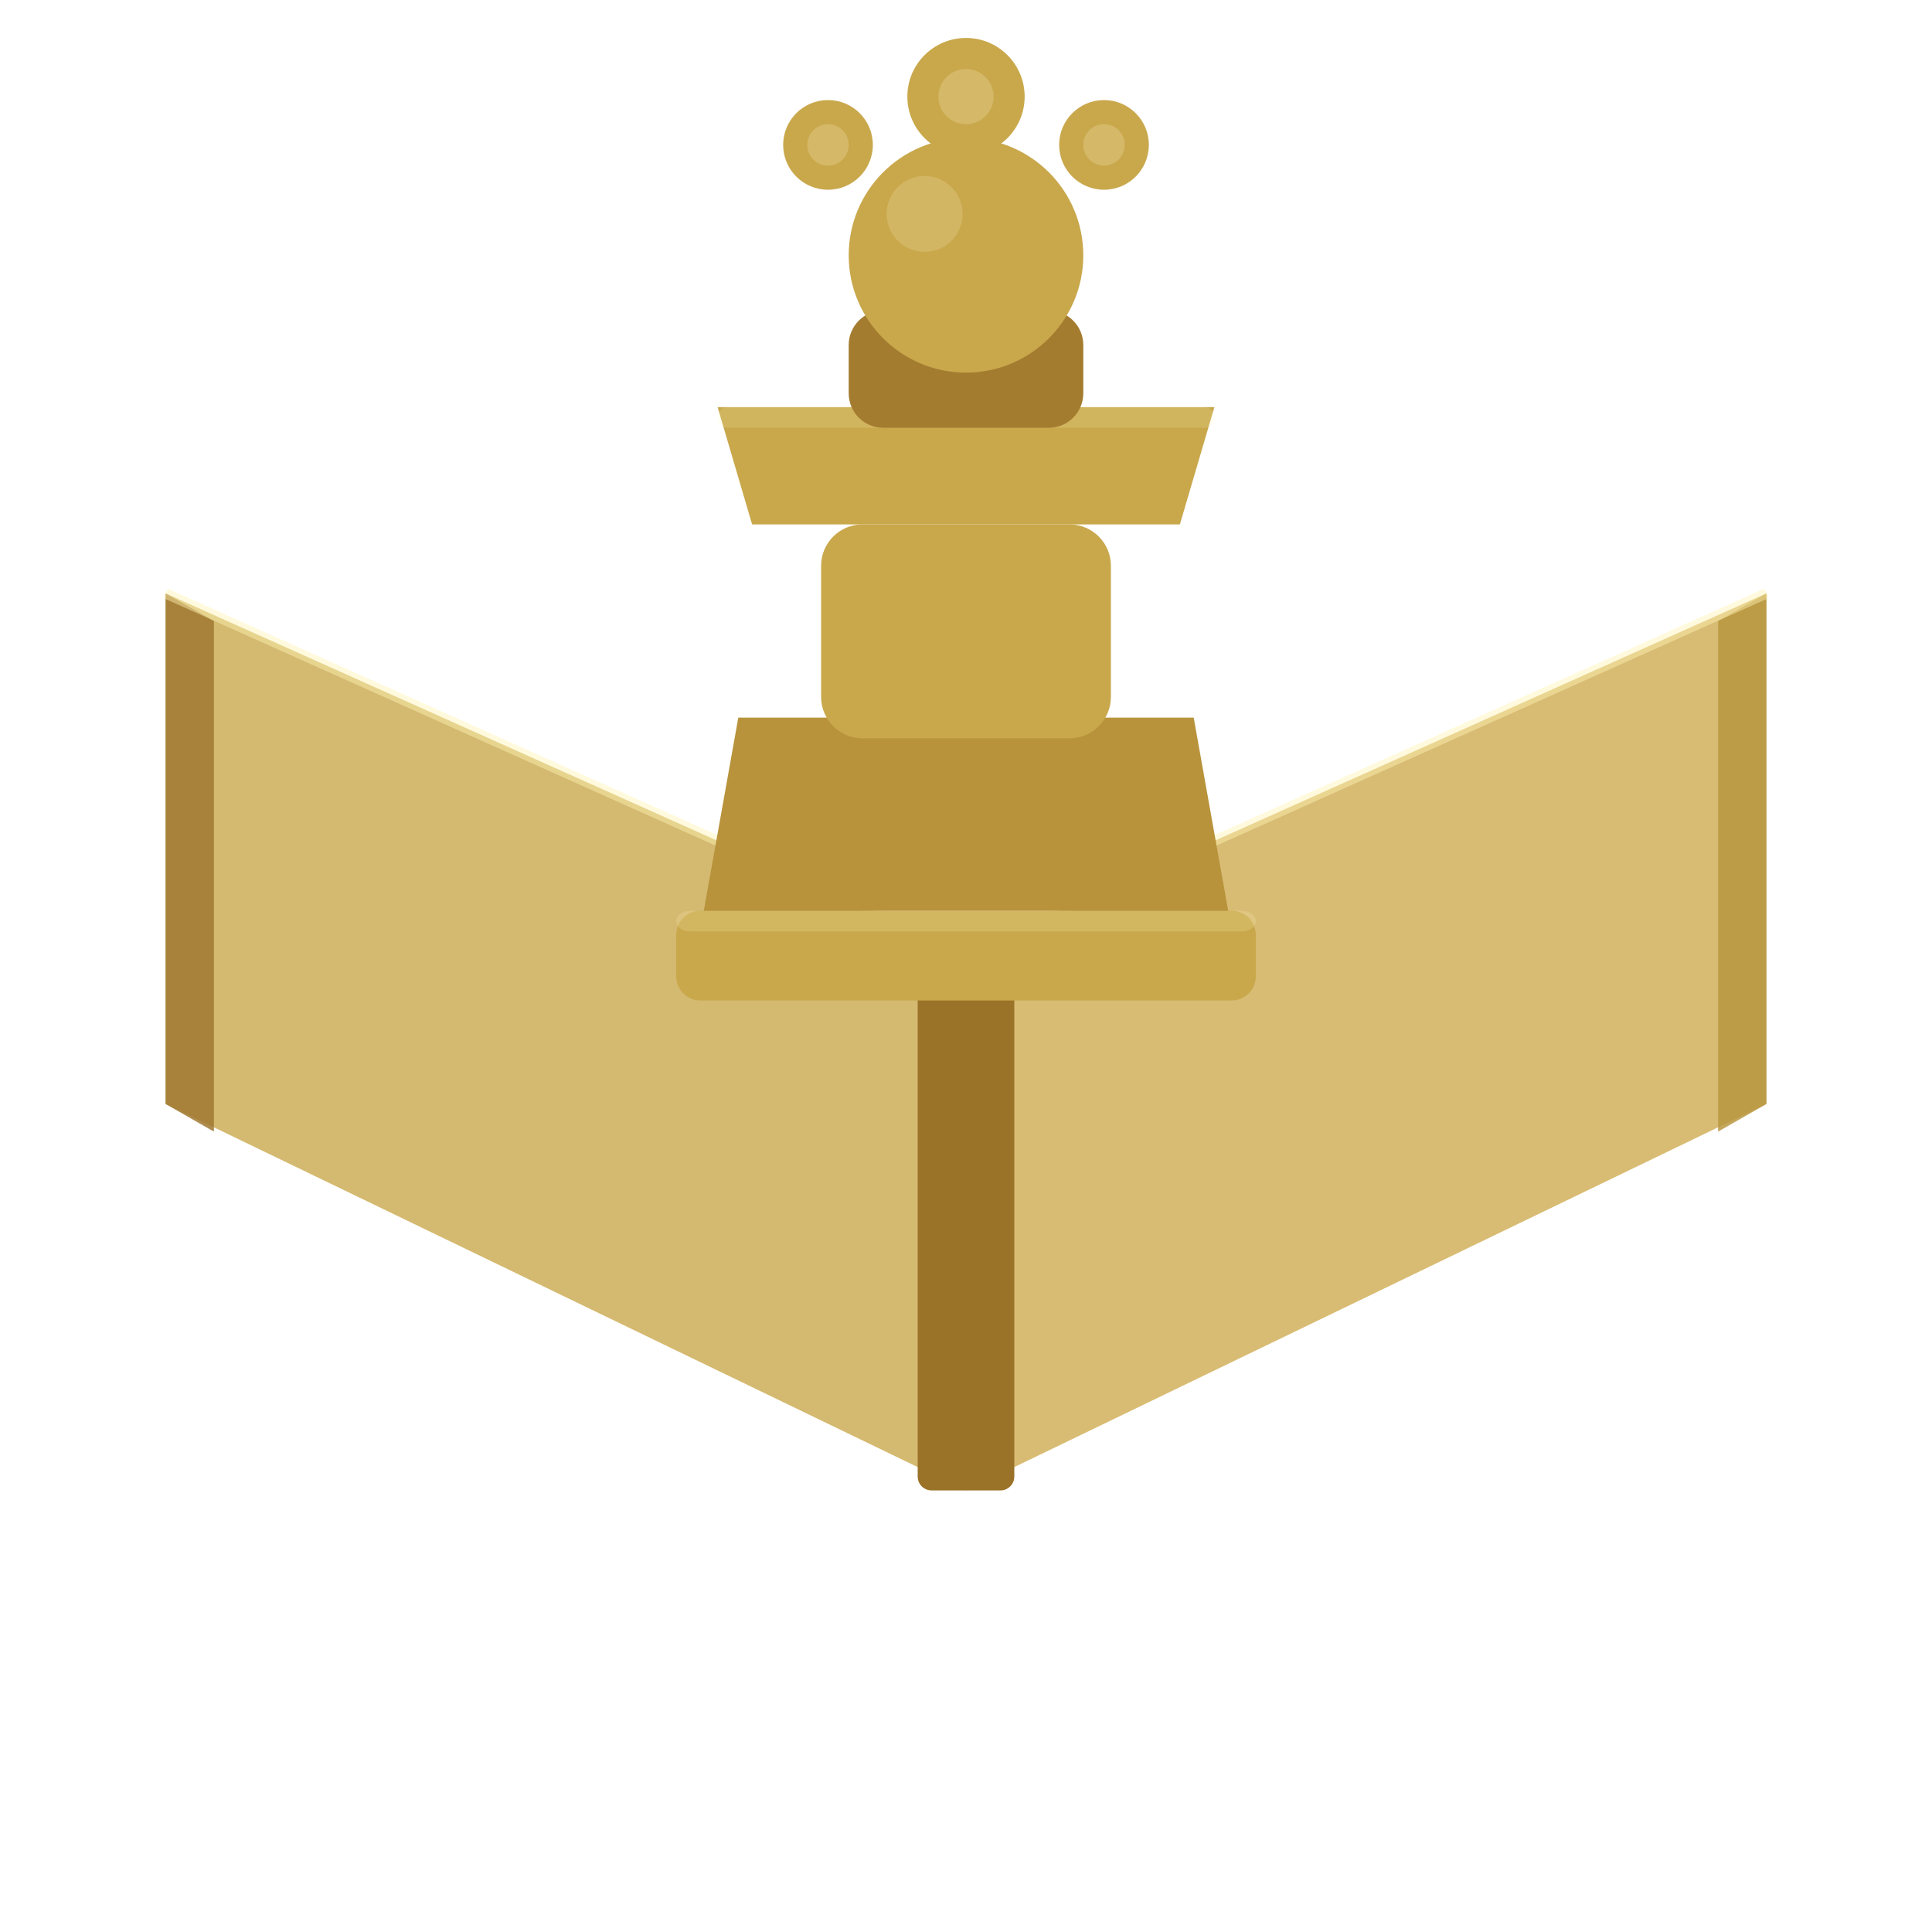
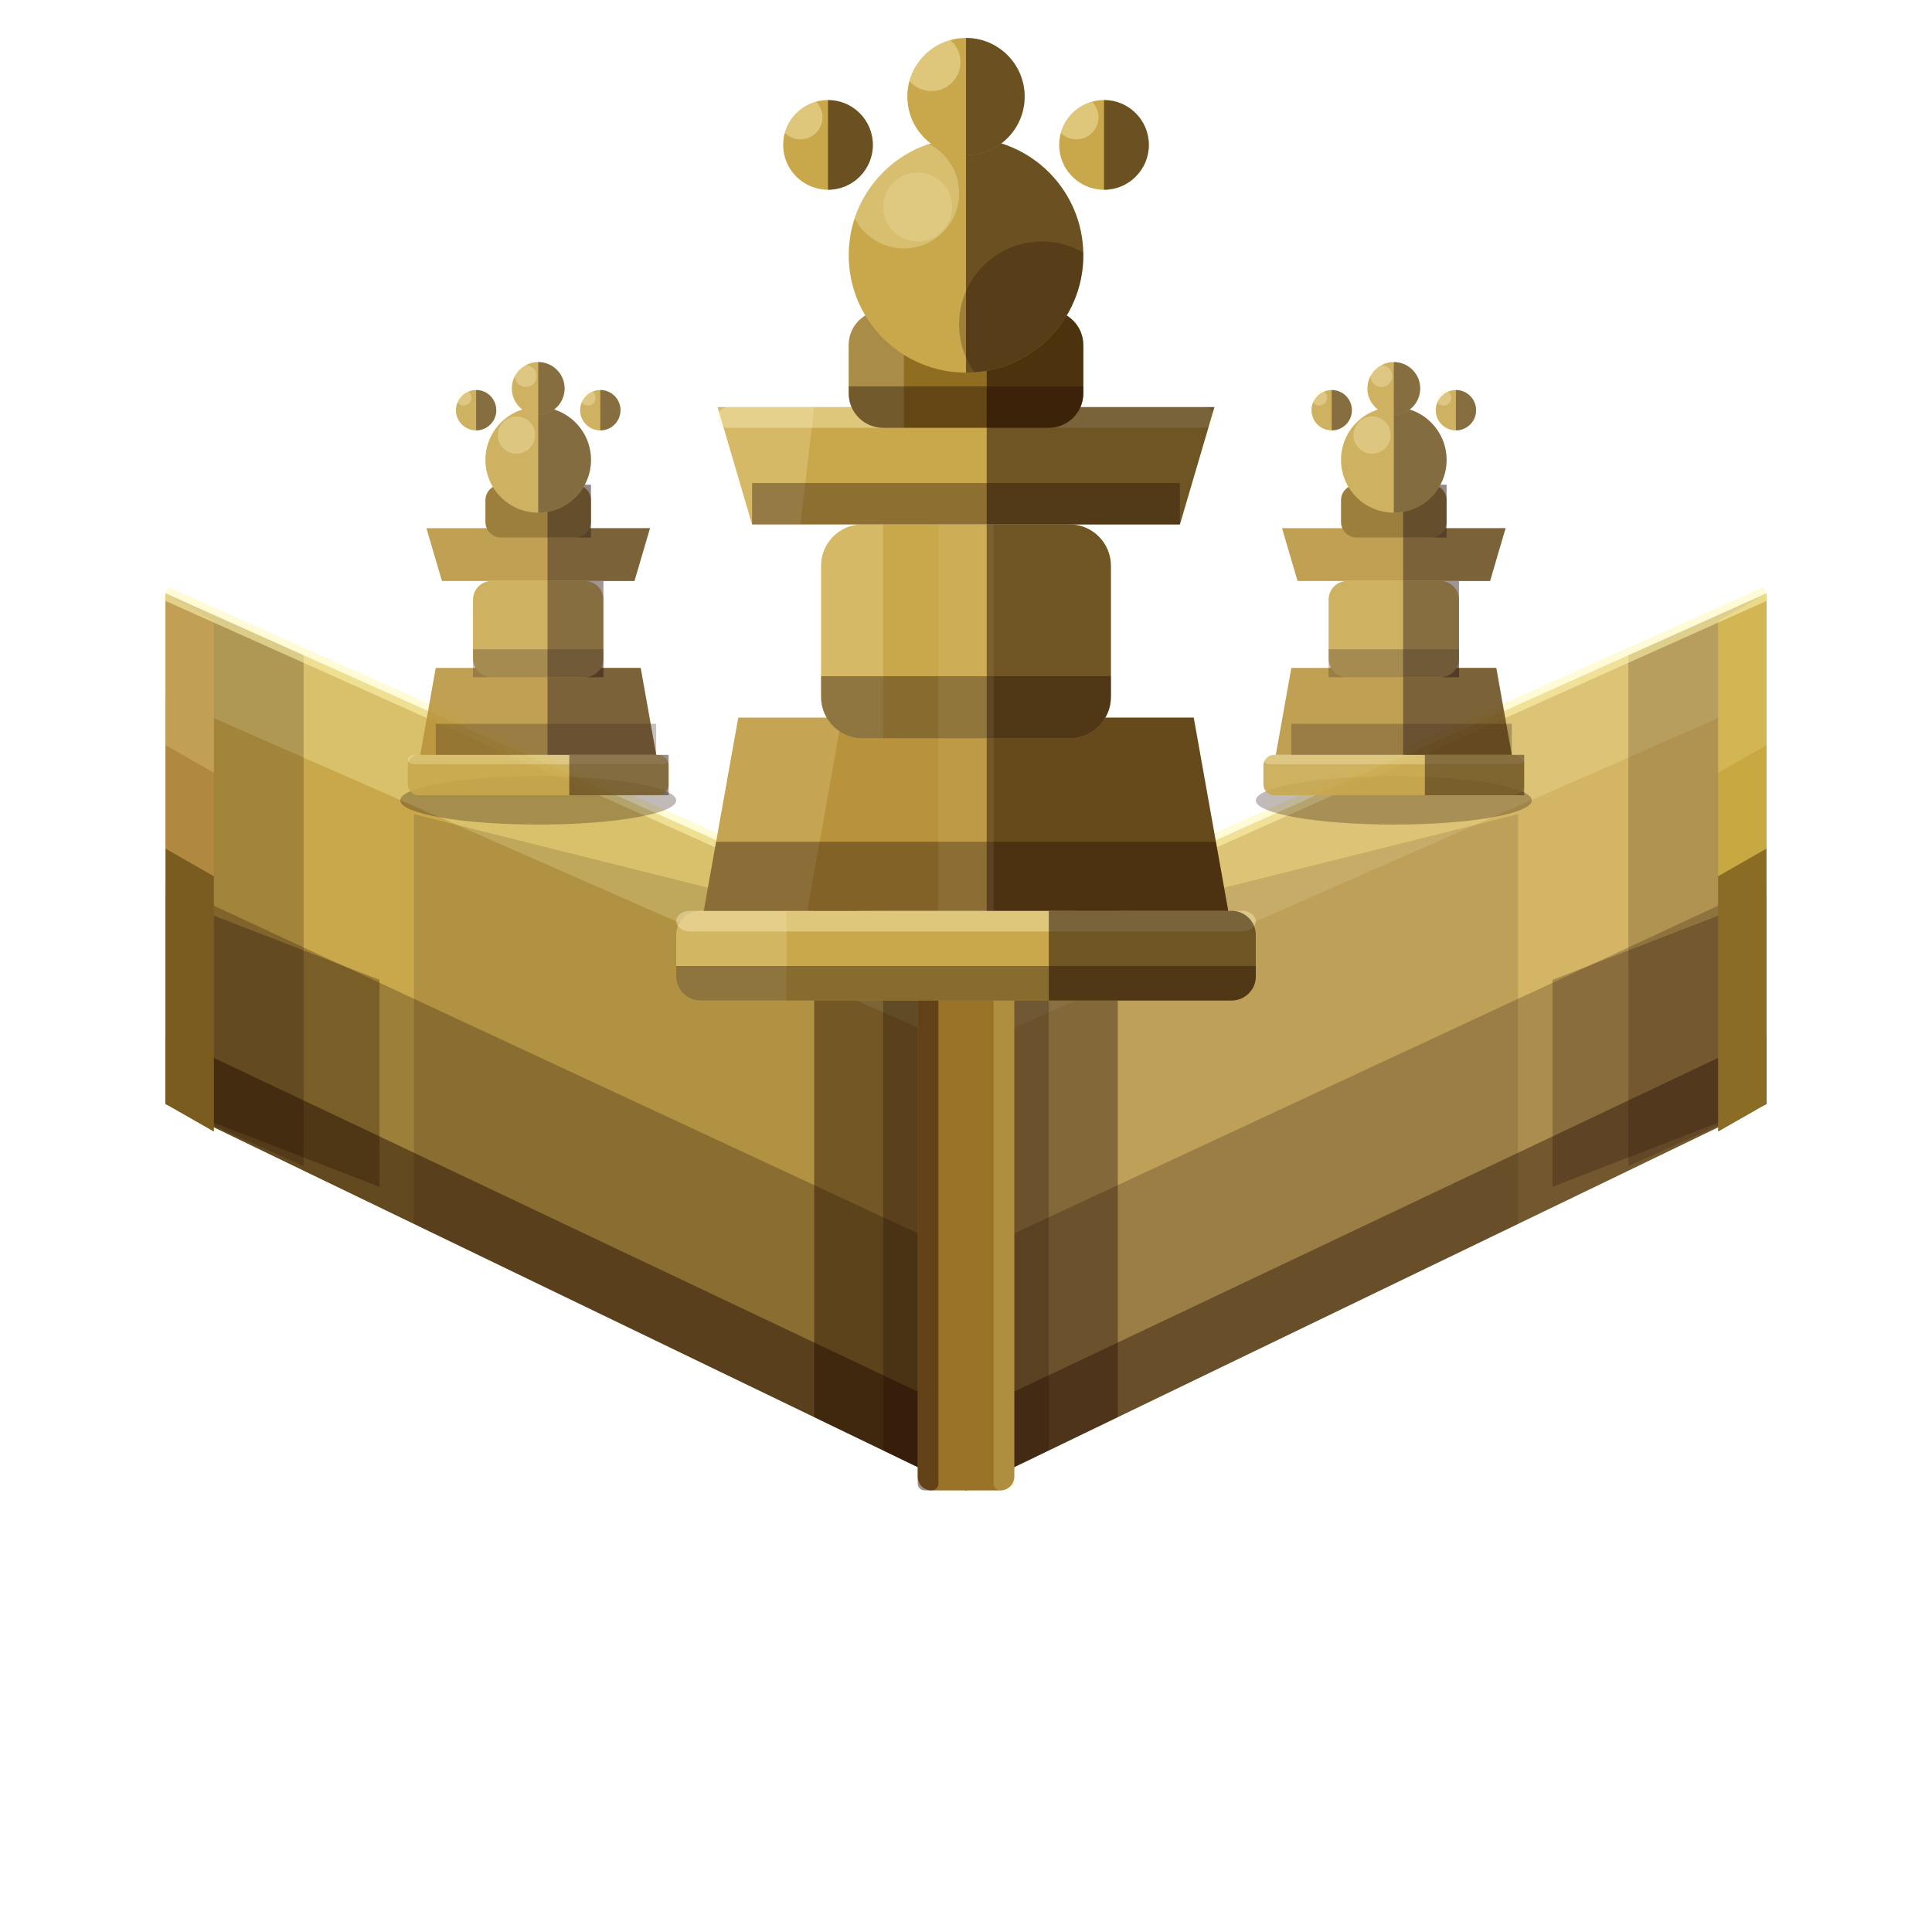
<svg xmlns="http://www.w3.org/2000/svg" viewBox="0 0 280 280" fill="none">
-   <path d="M140 216 L24 160 L24 86 L140 138 Z" fill="#c9a84c" opacity="0.80" />
-   <path d="M24 86 L24 160 L31 164 L31 90 Z" fill="#a07830" opacity="0.85" />
-   <path d="M140 216 L256 160 L256 86 L140 138 Z" fill="#d4b565" opacity="0.90" />
-   <path d="M256 86 L256 160 L249 164 L249 90 Z" fill="#b89640" opacity="0.85" />
+   <defs>
+     <clipPath id="left-page">
+       <path d="M140 216 L24 160 L24 86 L140 138 Z" />
+     </clipPath>
+     <clipPath id="right-page">
+       <path d="M140 216 L256 160 L256 86 L140 138 Z" />
+     </clipPath>
+     <clipPath id="c-trunk">
+       <path d="M107 104 L173 104 L178 132 L102 132 Z" />
+     </clipPath>
+     <clipPath id="c-waist">
+       <rect x="119" y="76" width="42" height="31" rx="6" />
+     </clipPath>
+     <clipPath id="c-shoulder">
+       <path d="M104 59 L176 59 L171 76 L109 76 Z" />
+     </clipPath>
+     <clipPath id="c-head">
+       <circle cx="140" cy="37" r="17" />
+     </clipPath>
+     <clipPath id="c-orb-l">
+       <circle cx="120" cy="21" r="6.5" />
+     </clipPath>
+     <clipPath id="c-orb-c">
+       <circle cx="140" cy="14" r="8.5" />
+     </clipPath>
+     <clipPath id="c-orb-r">
+       <circle cx="160" cy="21" r="6.5" />
+     </clipPath>
+     <clipPath id="c-base">
+       <rect x="98" y="132" width="84" height="13" rx="3.5" />
+     </clipPath>
+     <clipPath id="c-neck">
+       <rect x="123" y="45" width="34" height="17" rx="5" />
+     </clipPath>
+   </defs>
+   <path d="M140 216 L24 160 L24 86 L140 138 Z" fill="#c9a84c" />
+   <path d="M140,138 L140,152 L24,101 L24,86 Z" fill="rgba(255,248,180,0.30)" clip-path="url(#left-page)" />
+   <path d="M140,138 L140,216 L60,183 L60,118 Z" fill="rgba(30,8,0,0.14)" clip-path="url(#left-page)" />
+   <path d="M140,138 L140,216 L118,207 L118,129 Z" fill="rgba(30,8,0,0.42)" clip-path="url(#left-page)" />
+   <path d="M140,138 L140,216 L128,212 L128,133 Z" fill="rgba(30,8,0,0.28)" clip-path="url(#left-page)" />
+   <path d="M24,86 L24,160 L44,169 L44,94 Z" fill="rgba(30,8,0,0.22)" clip-path="url(#left-page)" />
+   <path d="M140,182 L140,216 L24,160 L24,128 Z" fill="rgba(30,8,0,0.26)" clip-path="url(#left-page)" />
+   <path d="M140,205 L140,216 L24,160 L24,150 Z" fill="rgba(30,8,0,0.45)" clip-path="url(#left-page)" />
+   <path d="M24,130 L24,160 L55,172 L55,142 Z" fill="rgba(30,8,0,0.28)" clip-path="url(#left-page)" />
+   <path d="M24,86 L24,123 L31,127 L31,90 Z" fill="#b08840" />
+   <path d="M24,123 L24,160 L31,164 L31,127 Z" fill="#7a5c20" />
+   <path d="M24,86 L31,90 L31,112 L24,108 Z" fill="rgba(255,240,160,0.22)" />
+   <path d="M140 216 L256 160 L256 86 L140 138 Z" fill="#d4b565" />
+   <path d="M140,138 L140,152 L256,101 L256,86 Z" fill="rgba(255,248,180,0.22)" clip-path="url(#right-page)" />
+   <path d="M140,138 L140,216 L220,183 L220,118 Z" fill="rgba(30,8,0,0.12)" clip-path="url(#right-page)" />
+   <path d="M140,138 L140,216 L162,207 L162,129 Z" fill="rgba(30,8,0,0.36)" clip-path="url(#right-page)" />
+   <path d="M140,138 L140,216 L152,212 L152,133 Z" fill="rgba(30,8,0,0.22)" clip-path="url(#right-page)" />
+   <path d="M256,86 L256,160 L236,169 L236,94 Z" fill="rgba(30,8,0,0.20)" clip-path="url(#right-page)" />
+   <path d="M140,182 L140,216 L256,160 L256,128 Z" fill="rgba(30,8,0,0.22)" clip-path="url(#right-page)" />
+   <path d="M140,205 L140,216 L256,160 L256,150 Z" fill="rgba(30,8,0,0.40)" clip-path="url(#right-page)" />
+   <path d="M256,130 L256,160 L225,172 L225,142 Z" fill="rgba(30,8,0,0.24)" clip-path="url(#right-page)" />
+   <path d="M256,86 L256,123 L249,127 L249,90 Z" fill="#c8a840" />
+   <path d="M256,123 L256,160 L249,164 L249,127 Z" fill="#8a6c24" />
+   <path d="M256,86 L249,90 L249,112 L256,108 Z" fill="rgba(255,248,180,0.18)" />
+   <path d="M24 86 L140 138 L256 86" stroke="rgba(255,248,180,0.55)" stroke-width="2" fill="none" />
+   <path d="M140 138 L140 216" stroke="rgba(255,240,150,0.20)" stroke-width="1.5" fill="none" />
+   <ellipse cx="78" cy="116" rx="20" ry="3.5" fill="rgba(30,8,0,0.28)" />
+   <ellipse cx="202" cy="116" rx="20" ry="3.5" fill="rgba(30,8,0,0.28)" />
+   <g transform="translate(15, 50) scale(0.45)" opacity="0.88">
+     <rect x="98" y="132" width="84" height="13" rx="3.5" fill="#c9a84c" />
+     <rect x="98" y="132" width="84" height="3" rx="2" fill="rgba(255,248,200,0.30)" />
+     <rect x="150" y="132" width="32" height="13" fill="rgba(30,8,0,0.50)" />
+     <path d="M107 104 L173 104 L178 132 L102 132 Z" fill="#b8933b" />
+     <path d="M143 104 L173 104 L178 132 L143 132 Z" fill="rgba(30,8,0,0.50)" />
+     <rect x="107" y="122" width="71" height="10" fill="rgba(30,8,0,0.28)" />
+     <rect x="119" y="76" width="42" height="31" rx="6" fill="#c9a84c" />
+     <rect x="143" y="76" width="18" height="31" fill="rgba(30,8,0,0.48)" />
+     <rect x="119" y="98" width="42" height="9" fill="rgba(30,8,0,0.28)" />
+     <path d="M104 59 L176 59 L171 76 L109 76 Z" fill="#b8933b" />
+     <path d="M143 59 L176 59 L171 76 L143 76 Z" fill="rgba(30,8,0,0.50)" />
+     <rect x="123" y="45" width="34" height="17" rx="5" fill="#8f6e22" />
+     <rect x="143" y="45" width="14" height="17" fill="rgba(30,8,0,0.55)" />
+     <circle cx="140" cy="37" r="17" fill="#c9a84c" />
+     <path d="M140,20 A17,17 0 0 1 140,54 Z" fill="rgba(30,8,0,0.50)" />
+     <circle cx="133" cy="29" r="6" fill="rgba(255,248,200,0.28)" />
+     <circle cx="120" cy="21" r="6.5" fill="#c9a84c" />
+     <path d="M120,14.5 A6.5,6.5 0 0 1 120,27.5 Z" fill="rgba(30,8,0,0.48)" />
+     <circle cx="116" cy="17" r="2.5" fill="rgba(255,248,200,0.30)" />
+     <circle cx="140" cy="14" r="8.5" fill="#c9a84c" />
+     <path d="M140,5.5 A8.5,8.5 0 0 1 140,22.5 Z" fill="rgba(30,8,0,0.48)" />
+     <circle cx="136" cy="10" r="3.5" fill="rgba(255,248,200,0.30)" />
+     <circle cx="160" cy="21" r="6.5" fill="#c9a84c" />
+     <path d="M160,14.5 A6.5,6.5 0 0 1 160,27.5 Z" fill="rgba(30,8,0,0.48)" />
+     <circle cx="156" cy="17" r="2.5" fill="rgba(255,248,200,0.30)" />
+   </g>
+   <g transform="translate(139, 50) scale(0.45)" opacity="0.88">
+     <rect x="98" y="132" width="84" height="13" rx="3.5" fill="#c9a84c" />
+     <rect x="98" y="132" width="84" height="3" rx="2" fill="rgba(255,248,200,0.30)" />
+     <rect x="150" y="132" width="32" height="13" fill="rgba(30,8,0,0.50)" />
+     <path d="M107 104 L173 104 L178 132 L102 132 Z" fill="#b8933b" />
+     <path d="M143 104 L173 104 L178 132 L143 132 Z" fill="rgba(30,8,0,0.50)" />
+     <rect x="107" y="122" width="71" height="10" fill="rgba(30,8,0,0.28)" />
+     <rect x="119" y="76" width="42" height="31" rx="6" fill="#c9a84c" />
+     <rect x="143" y="76" width="18" height="31" fill="rgba(30,8,0,0.48)" />
+     <rect x="119" y="98" width="42" height="9" fill="rgba(30,8,0,0.28)" />
+     <path d="M104 59 L176 59 L171 76 L109 76 Z" fill="#b8933b" />
+     <path d="M143 59 L176 59 L171 76 L143 76 Z" fill="rgba(30,8,0,0.50)" />
+     <rect x="123" y="45" width="34" height="17" rx="5" fill="#8f6e22" />
+     <rect x="143" y="45" width="14" height="17" fill="rgba(30,8,0,0.55)" />
+     <circle cx="140" cy="37" r="17" fill="#c9a84c" />
+     <path d="M140,20 A17,17 0 0 1 140,54 Z" fill="rgba(30,8,0,0.50)" />
+     <circle cx="133" cy="29" r="6" fill="rgba(255,248,200,0.28)" />
+     <circle cx="120" cy="21" r="6.5" fill="#c9a84c" />
+     <path d="M120,14.5 A6.5,6.5 0 0 1 120,27.5 Z" fill="rgba(30,8,0,0.48)" />
+     <circle cx="116" cy="17" r="2.5" fill="rgba(255,248,200,0.30)" />
+     <circle cx="140" cy="14" r="8.5" fill="#c9a84c" />
+     <path d="M140,5.5 A8.5,8.5 0 0 1 140,22.5 Z" fill="rgba(30,8,0,0.48)" />
+     <circle cx="136" cy="10" r="3.5" fill="rgba(255,248,200,0.30)" />
+     <circle cx="160" cy="21" r="6.5" fill="#c9a84c" />
+     <path d="M160,14.5 A6.5,6.5 0 0 1 160,27.5 Z" fill="rgba(30,8,0,0.48)" />
+     <circle cx="156" cy="17" r="2.5" fill="rgba(255,248,200,0.30)" />
+   </g>
  <rect x="133" y="138" width="14" height="78" rx="2" fill="#9a7228" />
+   <rect x="133" y="138" width="3" height="78" fill="rgba(30,8,0,0.45)" rx="1" />
+   <rect x="144" y="138" width="3" height="78" fill="rgba(255,240,150,0.22)" rx="1" />
  <rect x="131" y="134" width="18" height="8" rx="3" fill="#b48a35" />
-   <path d="M24 86 L140 138 L256 86" stroke="rgba(255,245,180,0.45)" stroke-width="1.5" fill="none" />
+   <rect x="131" y="134" width="18" height="3" rx="2" fill="rgba(255,248,180,0.30)" />
+   <rect x="131" y="139" width="18" height="3" fill="rgba(30,8,0,0.30)" />
  <rect x="98" y="132" width="84" height="13" rx="3.5" fill="#c9a84c" />
-   <rect x="98" y="132" width="84" height="3" rx="2" fill="rgba(255,245,190,0.18)" />
+   <rect x="98" y="132" width="84" height="3" rx="2" fill="rgba(255,248,200,0.38)" />
+   <rect x="98" y="132" width="16" height="13" fill="rgba(255,248,200,0.18)" clip-path="url(#c-base)" />
+   <rect x="152" y="132" width="30" height="13" fill="rgba(30,8,0,0.52)" clip-path="url(#c-base)" />
+   <rect x="98" y="140" width="84" height="5" fill="rgba(30,8,0,0.38)" clip-path="url(#c-base)" />
  <path d="M107 104 L173 104 L178 132 L102 132 Z" fill="#b8933b" />
+   <path d="M107 104 L122 104 L117 132 L102 132 Z" fill="rgba(255,248,200,0.18)" clip-path="url(#c-trunk)" />
+   <rect x="143" y="104" width="35" height="28" fill="rgba(30,8,0,0.52)" clip-path="url(#c-trunk)" />
+   <rect x="102" y="122" width="76" height="10" fill="rgba(30,8,0,0.35)" clip-path="url(#c-trunk)" />
+   <rect x="136" y="104" width="8" height="28" fill="rgba(255,248,200,0.08)" clip-path="url(#c-trunk)" />
  <rect x="119" y="76" width="42" height="31" rx="6" fill="#c9a84c" />
+   <rect x="119" y="76" width="9" height="31" fill="rgba(255,248,200,0.22)" clip-path="url(#c-waist)" />
+   <rect x="143" y="76" width="18" height="31" fill="rgba(30,8,0,0.52)" clip-path="url(#c-waist)" />
+   <rect x="119" y="98" width="42" height="9" fill="rgba(30,8,0,0.38)" clip-path="url(#c-waist)" />
+   <rect x="136" y="76" width="8" height="31" fill="rgba(255,248,200,0.08)" clip-path="url(#c-waist)" />
  <path d="M104 59 L176 59 L171 76 L109 76 Z" fill="#c9a84c" />
-   <rect x="104" y="59" width="72" height="3" rx="1.5" fill="rgba(255,245,190,0.16)" />
-   <rect x="123" y="45" width="34" height="17" rx="5" fill="#a47c30" />
+   <rect x="104" y="59" width="72" height="3" rx="1.5" fill="rgba(255,248,200,0.38)" />
+   <path d="M104 59 L118 59 L116 76 L109 76 Z" fill="rgba(255,248,200,0.22)" clip-path="url(#c-shoulder)" />
+   <rect x="143" y="59" width="33" height="17" fill="rgba(30,8,0,0.52)" clip-path="url(#c-shoulder)" />
+   <rect x="109" y="70" width="62" height="6" fill="rgba(30,8,0,0.35)" clip-path="url(#c-shoulder)" />
+   <rect x="123" y="45" width="34" height="17" rx="5" fill="#8f6e22" />
+   <rect x="123" y="45" width="8" height="17" fill="rgba(255,248,200,0.22)" clip-path="url(#c-neck)" />
+   <rect x="143" y="45" width="14" height="17" fill="rgba(30,8,0,0.58)" clip-path="url(#c-neck)" />
+   <rect x="123" y="56" width="34" height="6" fill="rgba(30,8,0,0.38)" clip-path="url(#c-neck)" />
  <circle cx="140" cy="37" r="17" fill="#c9a84c" />
-   <circle cx="134" cy="31" r="5.5" fill="rgba(255,248,210,0.18)" />
+   <path d="M140,20 A17,17 0 0 1 140,54 Z" fill="rgba(30,8,0,0.55)" clip-path="url(#c-head)" />
+   <circle cx="151" cy="47" r="12" fill="rgba(30,8,0,0.25)" clip-path="url(#c-head)" />
+   <circle cx="131" cy="28" r="8" fill="rgba(255,248,200,0.28)" clip-path="url(#c-head)" />
+   <circle cx="133" cy="30" r="5" fill="rgba(255,248,200,0.18)" clip-path="url(#c-head)" />
  <circle cx="120" cy="21" r="6.5" fill="#c9a84c" />
-   <circle cx="120" cy="21" r="3" fill="rgba(255,248,210,0.22)" />
+   <path d="M120,14.5 A6.5,6.5 0 0 1 120,27.5 Z" fill="rgba(30,8,0,0.55)" clip-path="url(#c-orb-l)" />
+   <circle cx="116" cy="17" r="3.2" fill="rgba(255,248,200,0.38)" clip-path="url(#c-orb-l)" />
  <circle cx="140" cy="14" r="8.5" fill="#c9a84c" />
-   <circle cx="140" cy="14" r="4" fill="rgba(255,248,210,0.22)" />
+   <path d="M140,5.5 A8.5,8.5 0 0 1 140,22.5 Z" fill="rgba(30,8,0,0.55)" clip-path="url(#c-orb-c)" />
+   <circle cx="135" cy="9" r="4.2" fill="rgba(255,248,200,0.38)" clip-path="url(#c-orb-c)" />
  <circle cx="160" cy="21" r="6.5" fill="#c9a84c" />
-   <circle cx="160" cy="21" r="3" fill="rgba(255,248,210,0.22)" />
+   <path d="M160,14.5 A6.5,6.5 0 0 1 160,27.5 Z" fill="rgba(30,8,0,0.55)" clip-path="url(#c-orb-r)" />
+   <circle cx="156" cy="17" r="3.2" fill="rgba(255,248,200,0.38)" clip-path="url(#c-orb-r)" />
</svg>
